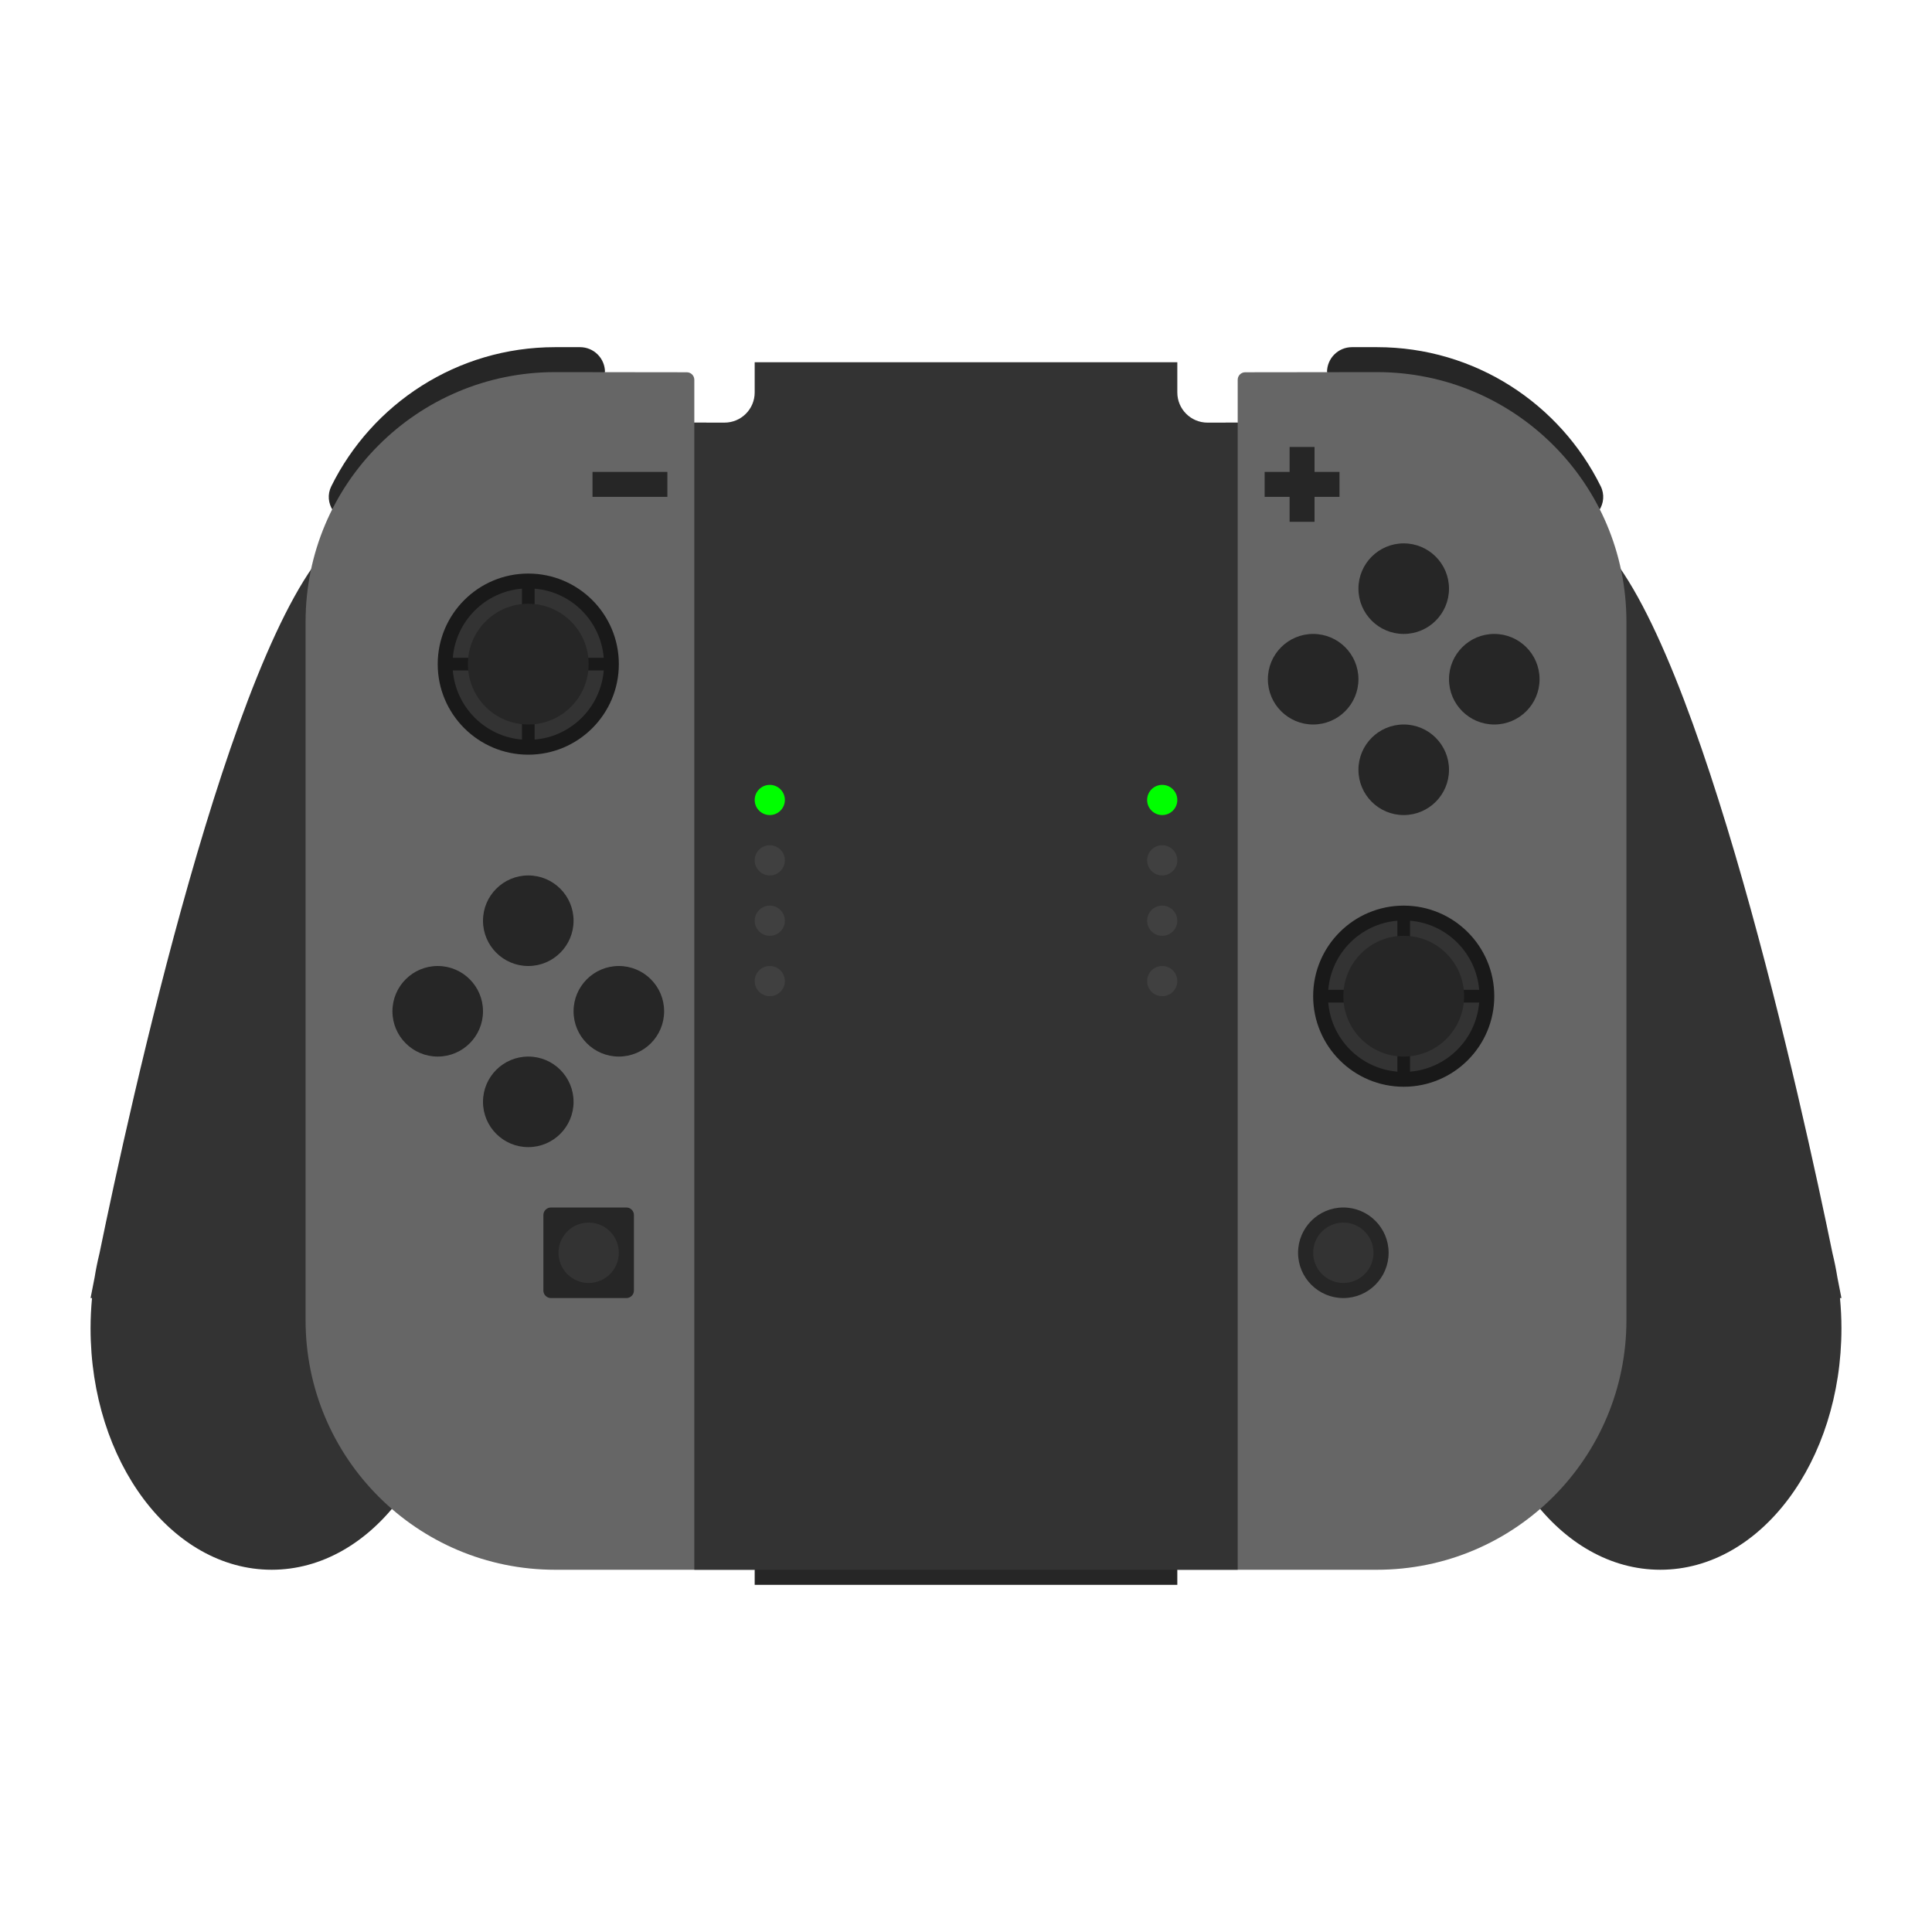
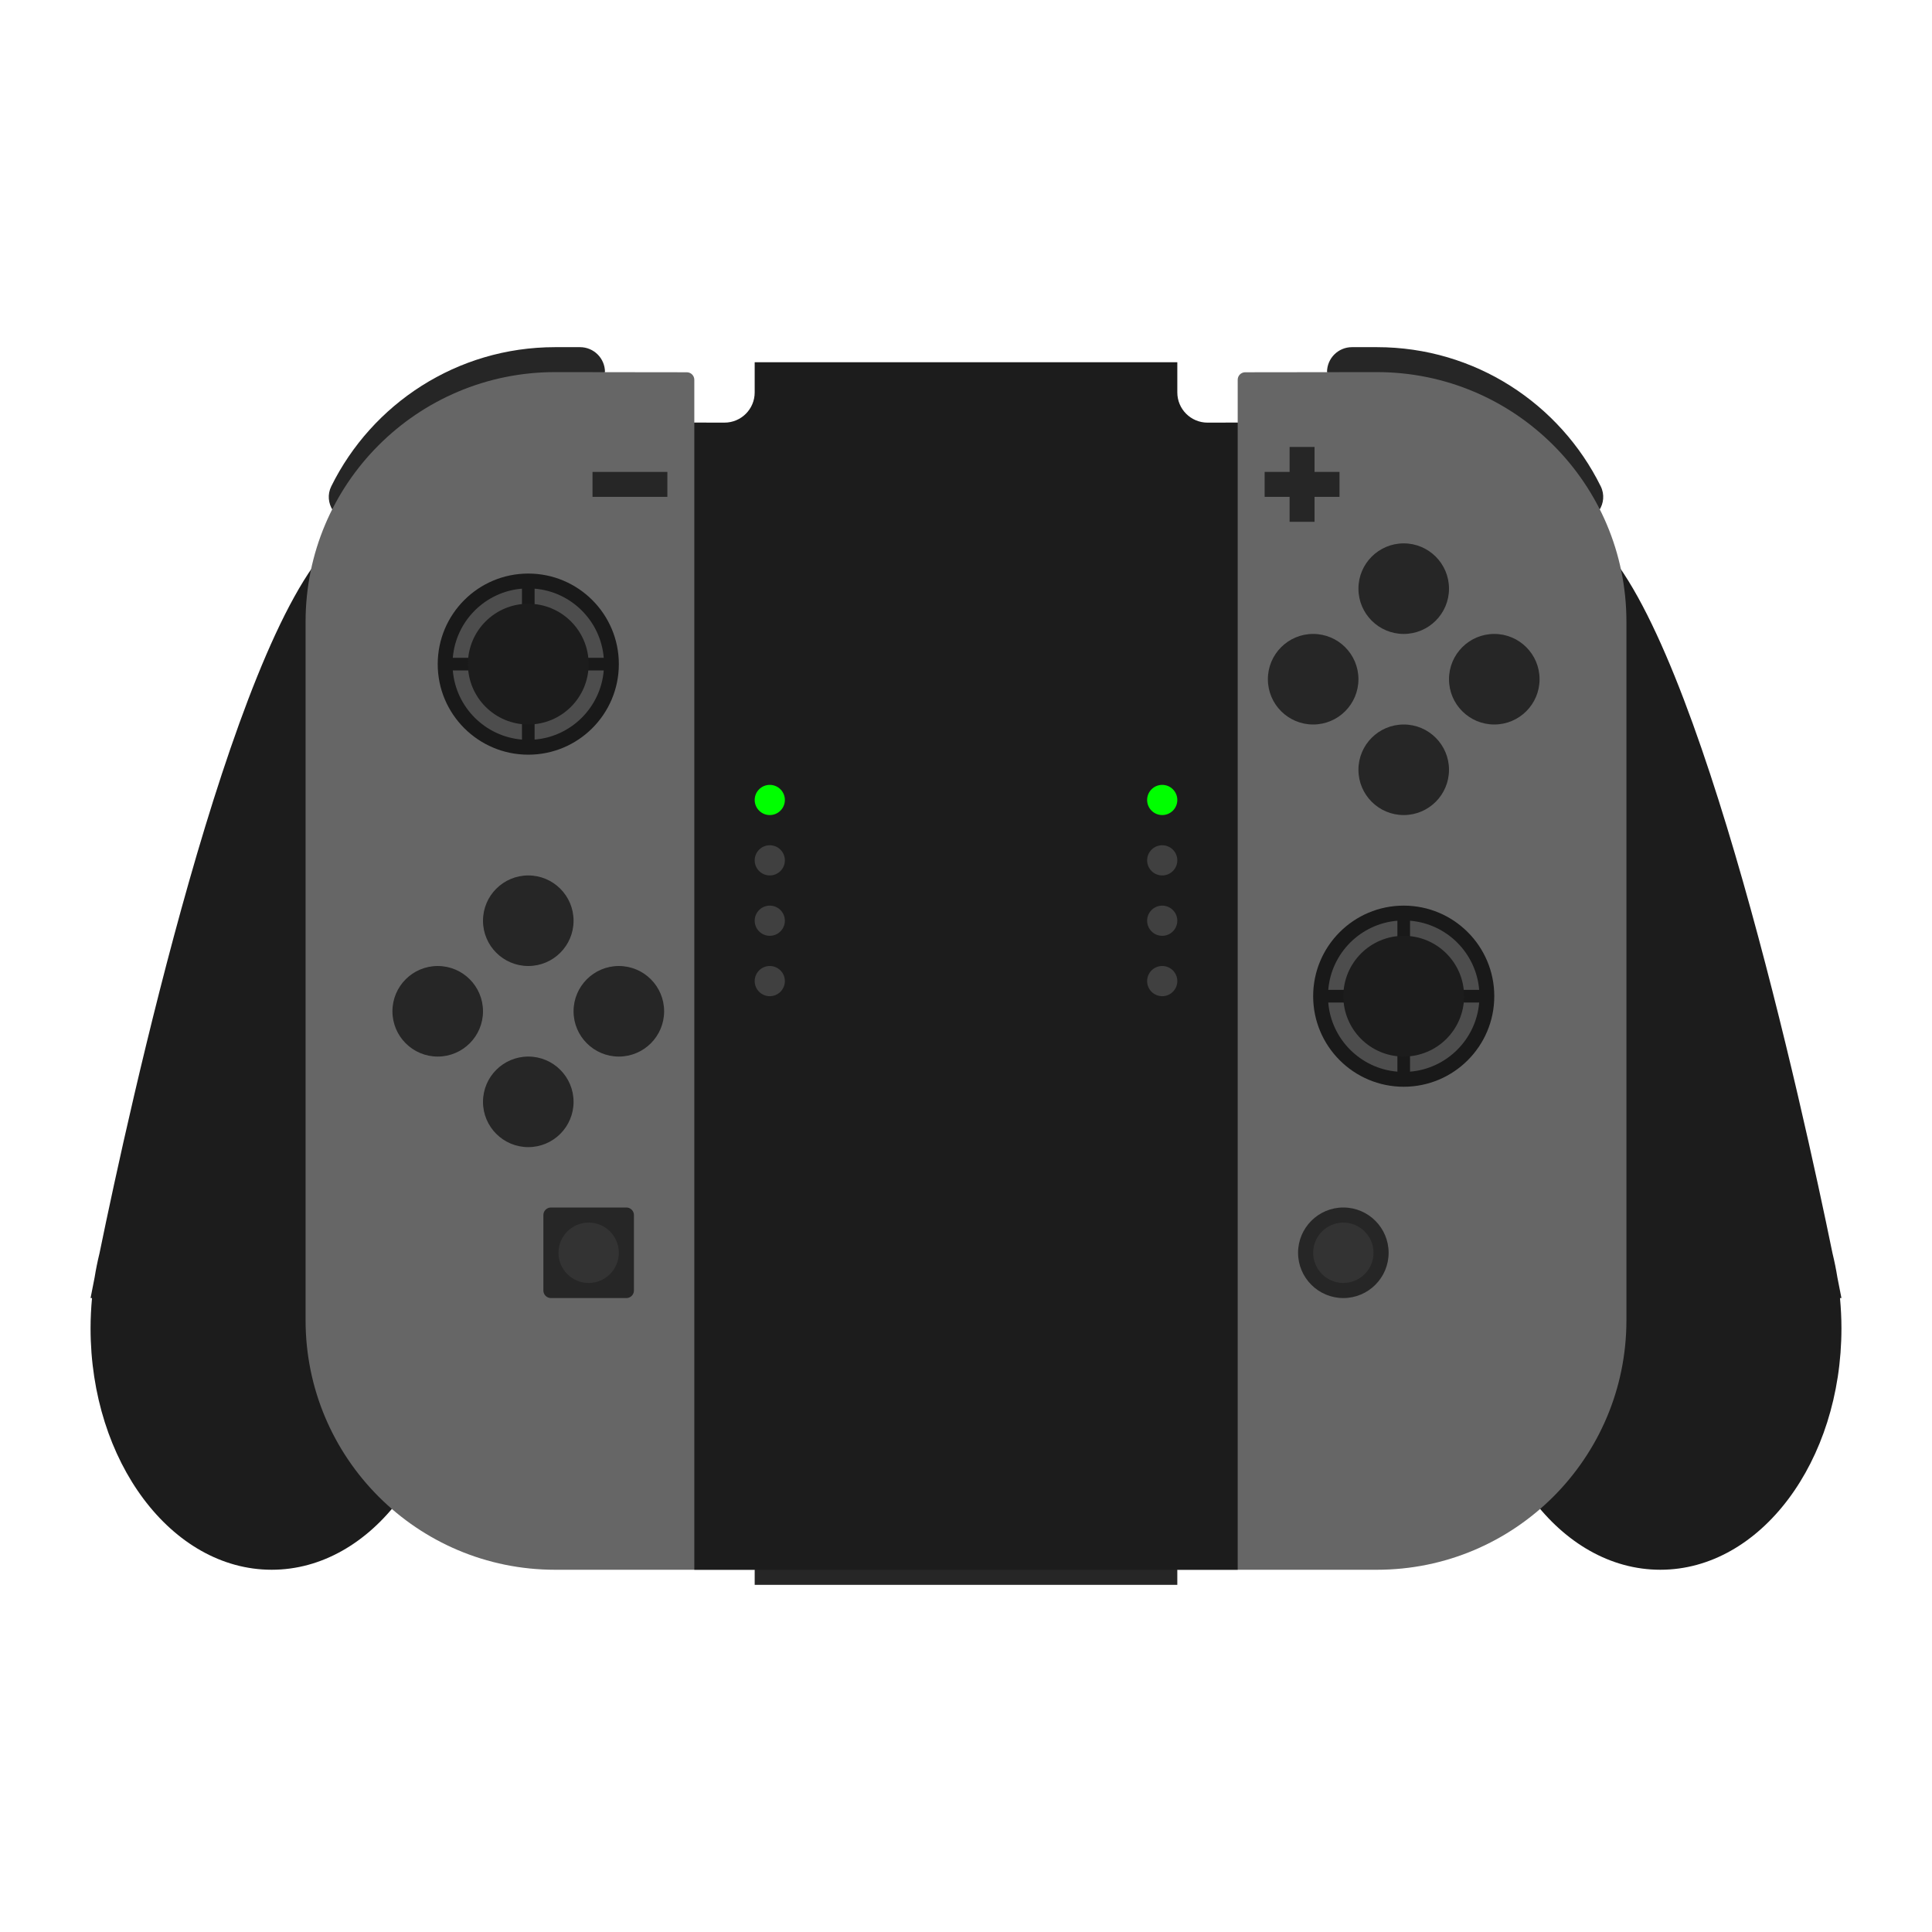
<svg xmlns="http://www.w3.org/2000/svg" viewBox="0 0 341.333 341.333" height="256" width="256" xml:space="preserve" id="svg2" version="1.1">
  <defs id="defs6">
    <clipPath id="clipPath18" clipPathUnits="userSpaceOnUse">
      <path id="path16" d="M 0,256 H 256 V 0 H 0 Z" />
    </clipPath>
    <clipPath id="clipPath26" clipPathUnits="userSpaceOnUse">
      <path id="path24" d="M 4,218 H 252 V 38 H 4 Z" />
    </clipPath>
  </defs>
-   <path id="path38" style="fill:#333333;fill-opacity:1;fill-rule:nonzero;stroke:none;stroke-width:1.333" d="M 58.667,96 C 40.776,113.891 22.888,195.533 17.58,221.421 c -0.341,1.395 -0.632,2.819 -0.865,4.272 -0.467,2.337 -0.715,3.64 -0.715,3.64 h 0.257 c -0.164,1.749 -0.257,3.527 -0.257,5.333 0,23.564 14.327,42.667 32,42.667 17.673,0 32,-19.103 32,-42.667 0,0 0,-160 -21.333,-138.667" />
+   <path id="path38" style="fill:#1c1c1c;fill-opacity:1;fill-rule:nonzero;stroke:none;stroke-width:1.333" d="M 58.667,96 C 40.776,113.891 22.888,195.533 17.58,221.421 c -0.341,1.395 -0.632,2.819 -0.865,4.272 -0.467,2.337 -0.715,3.64 -0.715,3.64 h 0.257 c -0.164,1.749 -0.257,3.527 -0.257,5.333 0,23.564 14.327,42.667 32,42.667 17.673,0 32,-19.103 32,-42.667 0,0 0,-160 -21.333,-138.667" />
  <path id="path42" style="fill:#262626;fill-opacity:1;fill-rule:nonzero;stroke:none;stroke-width:1.333" d="m 106.884,65.742 c 0,-2.435 -1.973,-4.408 -4.408,-4.408 h -4.408 c -17.343,0 -32.343,10.017 -39.539,24.58 -1.428,2.892 0.772,6.277 3.999,6.277 z" />
  <path id="path46" style="fill:#666666;fill-opacity:1;fill-rule:nonzero;stroke:none;stroke-width:1.333" d="m 122.667,74.667 v -7.564 c 0,-0.735 -0.587,-1.331 -1.321,-1.333 -5.108,-0.016 -23.277,-0.028 -23.277,-0.028 -24.345,0 -44.081,19.736 -44.081,44.081 v 123.428 c 0,24.347 19.736,44.083 44.081,44.083 H 133.333 L 124.8,74.667 Z" />
  <path id="path50" style="fill:#262626;fill-opacity:1;fill-rule:nonzero;stroke:none;stroke-width:1.333" d="m 234.449,65.742 c 0,-2.435 1.973,-4.408 4.408,-4.408 h 4.408 c 17.343,0 32.343,10.017 39.539,24.58 1.428,2.892 -0.772,6.277 -3.997,6.277 z" />
-   <path id="path54" style="fill:#333333;fill-opacity:1;fill-rule:nonzero;stroke:none;stroke-width:1.333" d="m 282.667,96 c 17.891,17.891 35.779,99.533 41.087,125.421 0.341,1.395 0.632,2.819 0.865,4.272 0.465,2.337 0.715,3.64 0.715,3.64 h -0.257 c 0.164,1.749 0.257,3.527 0.257,5.333 0,23.564 -14.327,42.667 -32,42.667 -17.673,0 -32,-19.103 -32,-42.667 0,0 0,-160 21.333,-138.667" />
+   <path id="path54" style="fill:#1c1c1c;fill-opacity:1;fill-rule:nonzero;stroke:none;stroke-width:1.333" d="m 282.667,96 c 17.891,17.891 35.779,99.533 41.087,125.421 0.341,1.395 0.632,2.819 0.865,4.272 0.465,2.337 0.715,3.64 0.715,3.64 h -0.257 c 0.164,1.749 0.257,3.527 0.257,5.333 0,23.564 -14.327,42.667 -32,42.667 -17.673,0 -32,-19.103 -32,-42.667 0,0 0,-160 21.333,-138.667" />
  <path id="path58" style="fill:#666666;fill-opacity:1;fill-rule:nonzero;stroke:none;stroke-width:1.333" d="m 243.266,65.742 c 0,0 -18.169,0.012 -23.277,0.028 -0.736,0.001 -1.321,0.599 -1.321,1.333 v 7.564 h -2.133 L 208,277.334 h 35.265 c 24.345,0 44.081,-19.736 44.081,-44.083 V 109.823 c 0,-24.345 -19.736,-44.081 -44.081,-44.081" />
  <path d="m 208,280 h -74.667 v -10.667 h 74.667 z" style="fill:#262626;fill-opacity:1;fill-rule:nonzero;stroke:none;stroke-width:1.333" id="path60" />
  <path d="m 117.905,87.783 h -13.224 v -4.408 h 13.224 z" style="fill:#262626;fill-opacity:1;fill-rule:nonzero;stroke:none;stroke-width:1.333" id="path62" />
  <path id="path66" style="fill:#262626;fill-opacity:1;fill-rule:nonzero;stroke:none;stroke-width:1.333" d="M 110.667,229.333 H 97.333 c -0.736,0 -1.333,-0.596 -1.333,-1.333 v -13.333 c 0,-0.737 0.597,-1.333 1.333,-1.333 h 13.333 c 0.736,0 1.333,0.596 1.333,1.333 V 228 c 0,0.737 -0.597,1.333 -1.333,1.333" />
  <path id="path70" style="fill:#333333;fill-opacity:1;fill-rule:nonzero;stroke:none;stroke-width:1.333" d="m 109.333,221.333 c 0,2.945 -2.388,5.333 -5.333,5.333 -2.945,0 -5.333,-2.388 -5.333,-5.333 C 98.667,218.388 101.055,216 104,216 c 2.945,0 5.333,2.388 5.333,5.333" />
  <path id="path74" style="fill:#262626;fill-opacity:1;fill-rule:nonzero;stroke:none;stroke-width:1.333" d="m 101.333,162.667 c 0,4.417 -3.583,8 -8,8 -4.417,0 -8,-3.583 -8,-8 0,-4.417 3.583,-8 8,-8 4.417,0 8,3.583 8,8" />
  <path id="path78" style="fill:#262626;fill-opacity:1;fill-rule:nonzero;stroke:none;stroke-width:1.333" d="m 101.333,194.667 c 0,4.417 -3.583,8 -8,8 -4.417,0 -8,-3.583 -8,-8 0,-4.417 3.583,-8 8,-8 4.417,0 8,3.583 8,8" />
  <path id="path82" style="fill:#262626;fill-opacity:1;fill-rule:nonzero;stroke:none;stroke-width:1.333" d="m 109.333,186.667 c -4.417,0 -8,-3.583 -8,-8 0,-4.417 3.583,-8 8,-8 4.417,0 8,3.583 8,8 0,4.417 -3.583,8 -8,8" />
  <path id="path86" style="fill:#262626;fill-opacity:1;fill-rule:nonzero;stroke:none;stroke-width:1.333" d="m 77.333,186.667 c -4.417,0 -8,-3.583 -8,-8 0,-4.417 3.583,-8 8,-8 4.417,0 8,3.583 8,8 0,4.417 -3.583,8 -8,8" />
  <path id="path90" style="fill:#262626;fill-opacity:1;fill-rule:nonzero;stroke:none;stroke-width:1.333" d="m 256,104 c 0,4.417 -3.583,8 -8,8 -4.417,0 -8,-3.583 -8,-8 0,-4.417 3.583,-8 8,-8 4.417,0 8,3.583 8,8" />
  <path id="path94" style="fill:#262626;fill-opacity:1;fill-rule:nonzero;stroke:none;stroke-width:1.333" d="m 256,136 c 0,4.417 -3.583,8 -8,8 -4.417,0 -8,-3.583 -8,-8 0,-4.417 3.583,-8 8,-8 4.417,0 8,3.583 8,8" />
  <path id="path98" style="fill:#262626;fill-opacity:1;fill-rule:nonzero;stroke:none;stroke-width:1.333" d="m 264,128 c -4.417,0 -8,-3.583 -8,-8 0,-4.417 3.583,-8 8,-8 4.417,0 8,3.583 8,8 0,4.417 -3.583,8 -8,8" />
  <path id="path102" style="fill:#262626;fill-opacity:1;fill-rule:nonzero;stroke:none;stroke-width:1.333" d="m 232,128 c -4.417,0 -8,-3.583 -8,-8 0,-4.417 3.583,-8 8,-8 4.417,0 8,3.583 8,8 0,4.417 -3.583,8 -8,8" />
  <path id="path106" style="fill:#262626;fill-opacity:1;fill-rule:nonzero;stroke:none;stroke-width:1.333" d="m 236.654,83.374 h -4.409 v -4.408 h -4.407 v 4.408 h -4.409 v 4.408 h 4.409 v 4.408 h 4.407 v -4.408 h 4.409 z" />
  <path id="path110" style="fill:#191919;fill-opacity:1;fill-rule:nonzero;stroke:none;stroke-width:1.333" d="m 264,176 c 0,8.836 -7.164,16 -16,16 -8.836,0 -16,-7.164 -16,-16 0,-8.836 7.164,-16 16,-16 8.836,0 16,7.164 16,16" />
-   <path id="path114" style="fill:#333333;fill-opacity:1;fill-rule:nonzero;stroke:none;stroke-width:1.333" d="M 246.884,174.884 V 162.667 c -6.503,0.537 -11.68,5.715 -12.217,12.217 z" />
-   <path id="path118" style="fill:#333333;fill-opacity:1;fill-rule:nonzero;stroke:none;stroke-width:1.333" d="m 249.116,174.884 h 12.217 c -0.537,-6.503 -5.715,-11.68 -12.217,-12.217 z" />
-   <path id="path122" style="fill:#333333;fill-opacity:1;fill-rule:nonzero;stroke:none;stroke-width:1.333" d="M 246.884,177.116 H 234.667 c 0.537,6.503 5.715,11.68 12.217,12.217 z" />
-   <path id="path126" style="fill:#333333;fill-opacity:1;fill-rule:nonzero;stroke:none;stroke-width:1.333" d="m 249.116,177.116 v 12.217 c 6.503,-0.537 11.68,-5.715 12.217,-12.217 z" />
-   <path id="path130" style="fill:#262626;fill-opacity:1;fill-rule:nonzero;stroke:none;stroke-width:1.333" d="m 258.667,176 c 0,5.891 -4.776,10.667 -10.667,10.667 -5.891,0 -10.667,-4.776 -10.667,-10.667 0,-5.891 4.776,-10.667 10.667,-10.667 5.891,0 10.667,4.776 10.667,10.667" />
+   <path id="path114" style="fill:#4d4d4d;fill-opacity:1;fill-rule:nonzero;stroke:none;stroke-width:1.333" d="M 246.884,174.884 V 162.667 c -6.503,0.537 -11.68,5.715 -12.217,12.217 z" />
+   <path id="path118" style="fill:#4d4d4d;fill-opacity:1;fill-rule:nonzero;stroke:none;stroke-width:1.333" d="m 249.116,174.884 h 12.217 c -0.537,-6.503 -5.715,-11.68 -12.217,-12.217 z" />
+   <path id="path122" style="fill:#4d4d4d;fill-opacity:1;fill-rule:nonzero;stroke:none;stroke-width:1.333" d="M 246.884,177.116 H 234.667 c 0.537,6.503 5.715,11.68 12.217,12.217 z" />
+   <path id="path126" style="fill:#4d4d4d;fill-opacity:1;fill-rule:nonzero;stroke:none;stroke-width:1.333" d="m 249.116,177.116 v 12.217 c 6.503,-0.537 11.68,-5.715 12.217,-12.217 z" />
+   <path id="path130" style="fill:#1c1c1c;fill-opacity:1;fill-rule:nonzero;stroke:none;stroke-width:1.333" d="m 258.667,176 c 0,5.891 -4.776,10.667 -10.667,10.667 -5.891,0 -10.667,-4.776 -10.667,-10.667 0,-5.891 4.776,-10.667 10.667,-10.667 5.891,0 10.667,4.776 10.667,10.667" />
  <path id="path134" style="fill:#191919;fill-opacity:1;fill-rule:nonzero;stroke:none;stroke-width:1.333" d="m 109.333,117.333 c 0,8.836 -7.164,16 -16,16 -8.836,0 -16,-7.164 -16,-16 0,-8.836 7.164,-16 16,-16 8.836,0 16,7.164 16,16" />
-   <path id="path138" style="fill:#333333;fill-opacity:1;fill-rule:nonzero;stroke:none;stroke-width:1.333" d="m 92.217,116.217 v -12.217 c -6.503,0.537 -11.68,5.715 -12.217,12.217 z" />
-   <path id="path142" style="fill:#333333;fill-opacity:1;fill-rule:nonzero;stroke:none;stroke-width:1.333" d="m 94.449,116.217 h 12.217 c -0.537,-6.503 -5.715,-11.68 -12.217,-12.217 z" />
-   <path id="path146" style="fill:#333333;fill-opacity:1;fill-rule:nonzero;stroke:none;stroke-width:1.333" d="M 92.217,118.449 H 80 c 0.537,6.503 5.715,11.68 12.217,12.217 z" />
-   <path id="path150" style="fill:#333333;fill-opacity:1;fill-rule:nonzero;stroke:none;stroke-width:1.333" d="m 94.449,118.449 v 12.217 c 6.503,-0.537 11.68,-5.715 12.217,-12.217 z" />
-   <path id="path154" style="fill:#262626;fill-opacity:1;fill-rule:nonzero;stroke:none;stroke-width:1.333" d="m 104,117.333 c 0,5.891 -4.776,10.667 -10.667,10.667 -5.891,0 -10.667,-4.776 -10.667,-10.667 0,-5.891 4.776,-10.667 10.667,-10.667 5.891,0 10.667,4.776 10.667,10.667" />
+   <path id="path138" style="fill:#4d4d4d;fill-opacity:1;fill-rule:nonzero;stroke:none;stroke-width:1.333" d="m 92.217,116.217 v -12.217 c -6.503,0.537 -11.68,5.715 -12.217,12.217 z" />
+   <path id="path142" style="fill:#4d4d4d;fill-opacity:1;fill-rule:nonzero;stroke:none;stroke-width:1.333" d="m 94.449,116.217 h 12.217 c -0.537,-6.503 -5.715,-11.68 -12.217,-12.217 z" />
+   <path id="path146" style="fill:#4d4d4d;fill-opacity:1;fill-rule:nonzero;stroke:none;stroke-width:1.333" d="M 92.217,118.449 H 80 c 0.537,6.503 5.715,11.68 12.217,12.217 z" />
+   <path id="path150" style="fill:#4d4d4d;fill-opacity:1;fill-rule:nonzero;stroke:none;stroke-width:1.333" d="m 94.449,118.449 v 12.217 c 6.503,-0.537 11.68,-5.715 12.217,-12.217 z" />
+   <path id="path154" style="fill:#1c1c1c;fill-opacity:1;fill-rule:nonzero;stroke:none;stroke-width:1.333" d="m 104,117.333 c 0,5.891 -4.776,10.667 -10.667,10.667 -5.891,0 -10.667,-4.776 -10.667,-10.667 0,-5.891 4.776,-10.667 10.667,-10.667 5.891,0 10.667,4.776 10.667,10.667" />
  <path id="path158" style="fill:#262626;fill-opacity:1;fill-rule:nonzero;stroke:none;stroke-width:1.333" d="m 237.333,229.333 c -4.412,0 -8,-3.588 -8,-8 0,-4.412 3.588,-8 8,-8 4.412,0 8,3.588 8,8 0,4.412 -3.588,8 -8,8" />
  <path id="path162" style="fill:#333333;fill-opacity:1;fill-rule:nonzero;stroke:none;stroke-width:1.333" d="m 237.333,216 c -2.94,0 -5.333,2.393 -5.333,5.333 0,2.94 2.393,5.333 5.333,5.333 2.94,0 5.333,-2.393 5.333,-5.333 0,-2.94 -2.393,-5.333 -5.333,-5.333" />
-   <path id="path166" style="fill:#333333;fill-opacity:1;fill-rule:nonzero;stroke:none;stroke-width:1.333" d="m 208,69.333 v -5.333 h -74.667 v 5.333 c 0,2.945 -2.388,5.333 -5.333,5.333 h -5.333 v 202.667 h 96 V 74.667 h -5.333 c -2.945,0 -5.333,-2.388 -5.333,-5.333" />
+   <path id="path166" style="fill:#1c1c1c;fill-opacity:1;fill-rule:nonzero;stroke:none;stroke-width:1.333" d="m 208,69.333 v -5.333 h -74.667 v 5.333 c 0,2.945 -2.388,5.333 -5.333,5.333 h -5.333 v 202.667 h 96 V 74.667 h -5.333 c -2.945,0 -5.333,-2.388 -5.333,-5.333" />
  <path id="path170" style="fill:#00ff00;fill-opacity:1;fill-rule:nonzero;stroke:none;stroke-width:1.333" d="m 138.667,141.333 c 0,1.472 -1.195,2.667 -2.667,2.667 -1.472,0 -2.667,-1.195 -2.667,-2.667 0,-1.472 1.195,-2.667 2.667,-2.667 1.472,0 2.667,1.195 2.667,2.667" />
  <path id="path174" style="fill:#404040;fill-opacity:1;fill-rule:nonzero;stroke:none;stroke-width:1.333" d="m 138.667,152 c 0,1.472 -1.195,2.667 -2.667,2.667 -1.472,0 -2.667,-1.195 -2.667,-2.667 0,-1.472 1.195,-2.667 2.667,-2.667 1.472,0 2.667,1.195 2.667,2.667" />
  <path id="path178" style="fill:#404040;fill-opacity:1;fill-rule:nonzero;stroke:none;stroke-width:1.333" d="m 138.667,162.667 c 0,1.472 -1.195,2.667 -2.667,2.667 -1.472,0 -2.667,-1.195 -2.667,-2.667 0,-1.472 1.195,-2.667 2.667,-2.667 1.472,0 2.667,1.195 2.667,2.667" />
  <path id="path182" style="fill:#404040;fill-opacity:1;fill-rule:nonzero;stroke:none;stroke-width:1.333" d="m 138.667,173.333 c 0,1.472 -1.195,2.667 -2.667,2.667 -1.472,0 -2.667,-1.195 -2.667,-2.667 0,-1.472 1.195,-2.667 2.667,-2.667 1.472,0 2.667,1.195 2.667,2.667" />
  <path id="path186" style="fill:#00ff00;fill-opacity:1;fill-rule:nonzero;stroke:none;stroke-width:1.333" d="m 208,141.333 c 0,1.472 -1.195,2.667 -2.667,2.667 -1.472,0 -2.667,-1.195 -2.667,-2.667 0,-1.472 1.195,-2.667 2.667,-2.667 1.472,0 2.667,1.195 2.667,2.667" />
  <path id="path190" style="fill:#404040;fill-opacity:1;fill-rule:nonzero;stroke:none;stroke-width:1.333" d="m 208,152 c 0,1.472 -1.195,2.667 -2.667,2.667 -1.472,0 -2.667,-1.195 -2.667,-2.667 0,-1.472 1.195,-2.667 2.667,-2.667 1.472,0 2.667,1.195 2.667,2.667" />
  <path id="path194" style="fill:#404040;fill-opacity:1;fill-rule:nonzero;stroke:none;stroke-width:1.333" d="m 208,162.667 c 0,1.472 -1.195,2.667 -2.667,2.667 -1.472,0 -2.667,-1.195 -2.667,-2.667 0,-1.472 1.195,-2.667 2.667,-2.667 1.472,0 2.667,1.195 2.667,2.667" />
  <path id="path198" style="fill:#404040;fill-opacity:1;fill-rule:nonzero;stroke:none;stroke-width:1.333" d="m 208,173.333 c 0,1.472 -1.195,2.667 -2.667,2.667 -1.472,0 -2.667,-1.195 -2.667,-2.667 0,-1.472 1.195,-2.667 2.667,-2.667 1.472,0 2.667,1.195 2.667,2.667" />
</svg>
